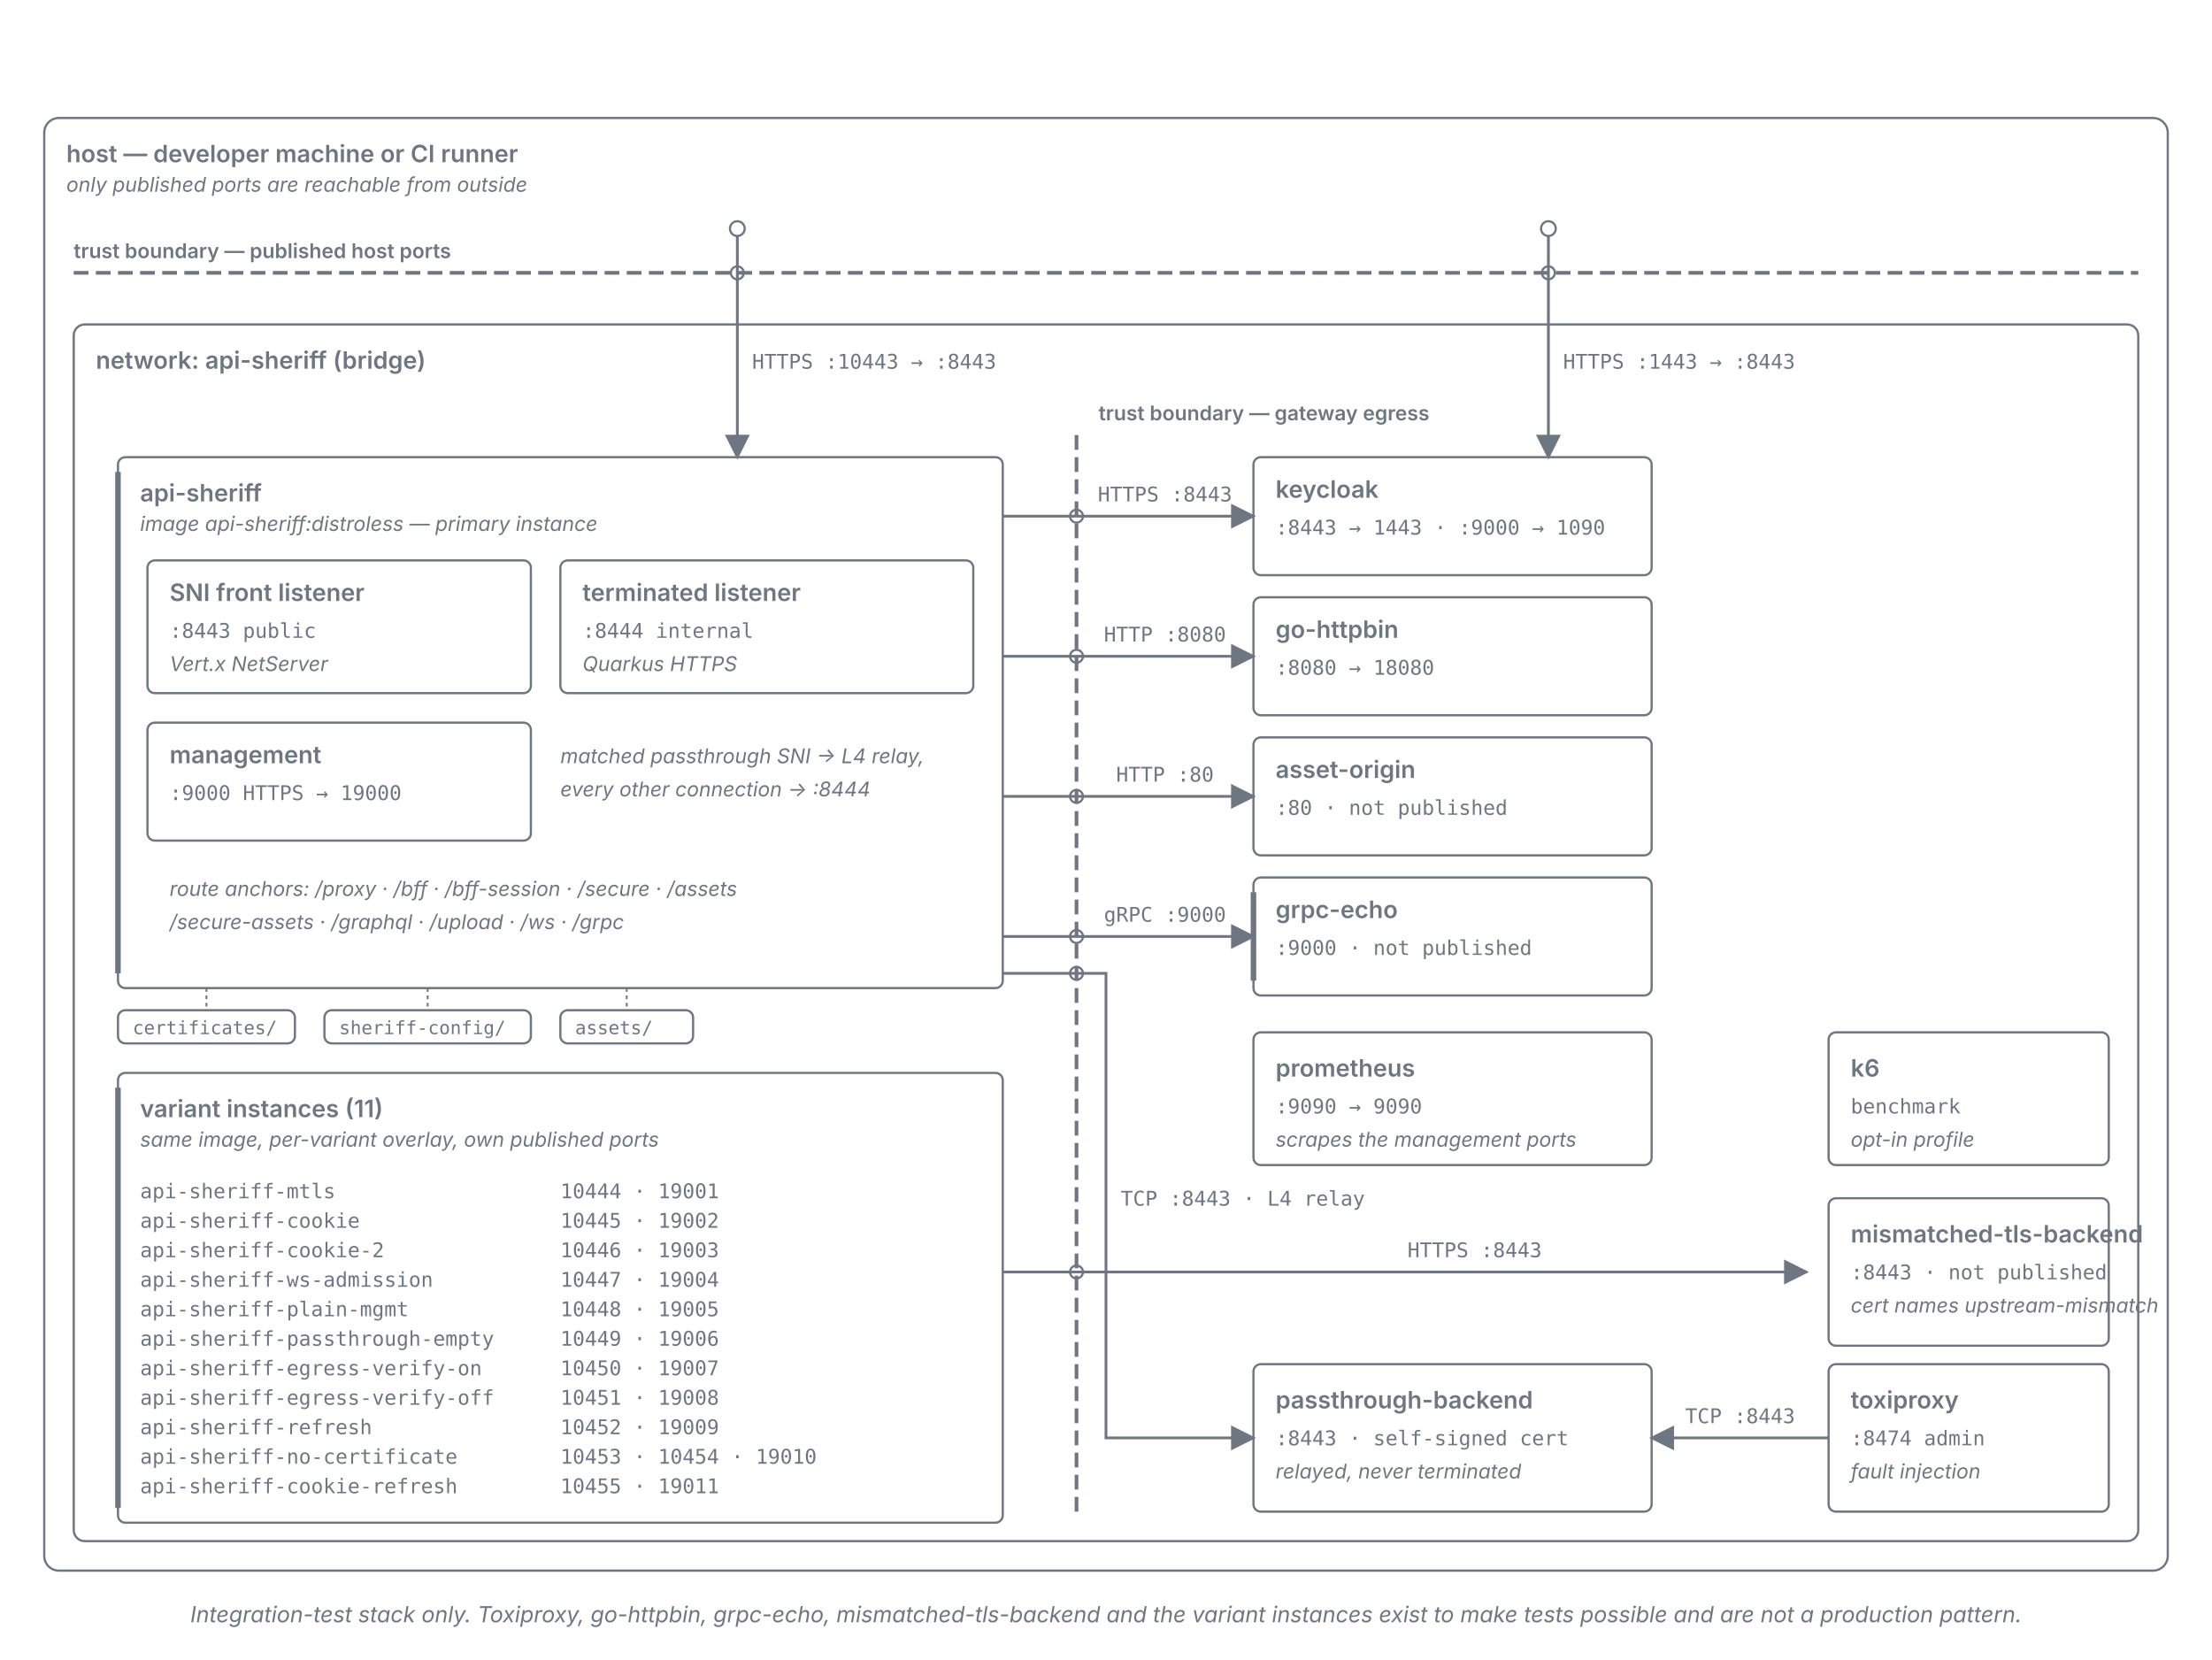
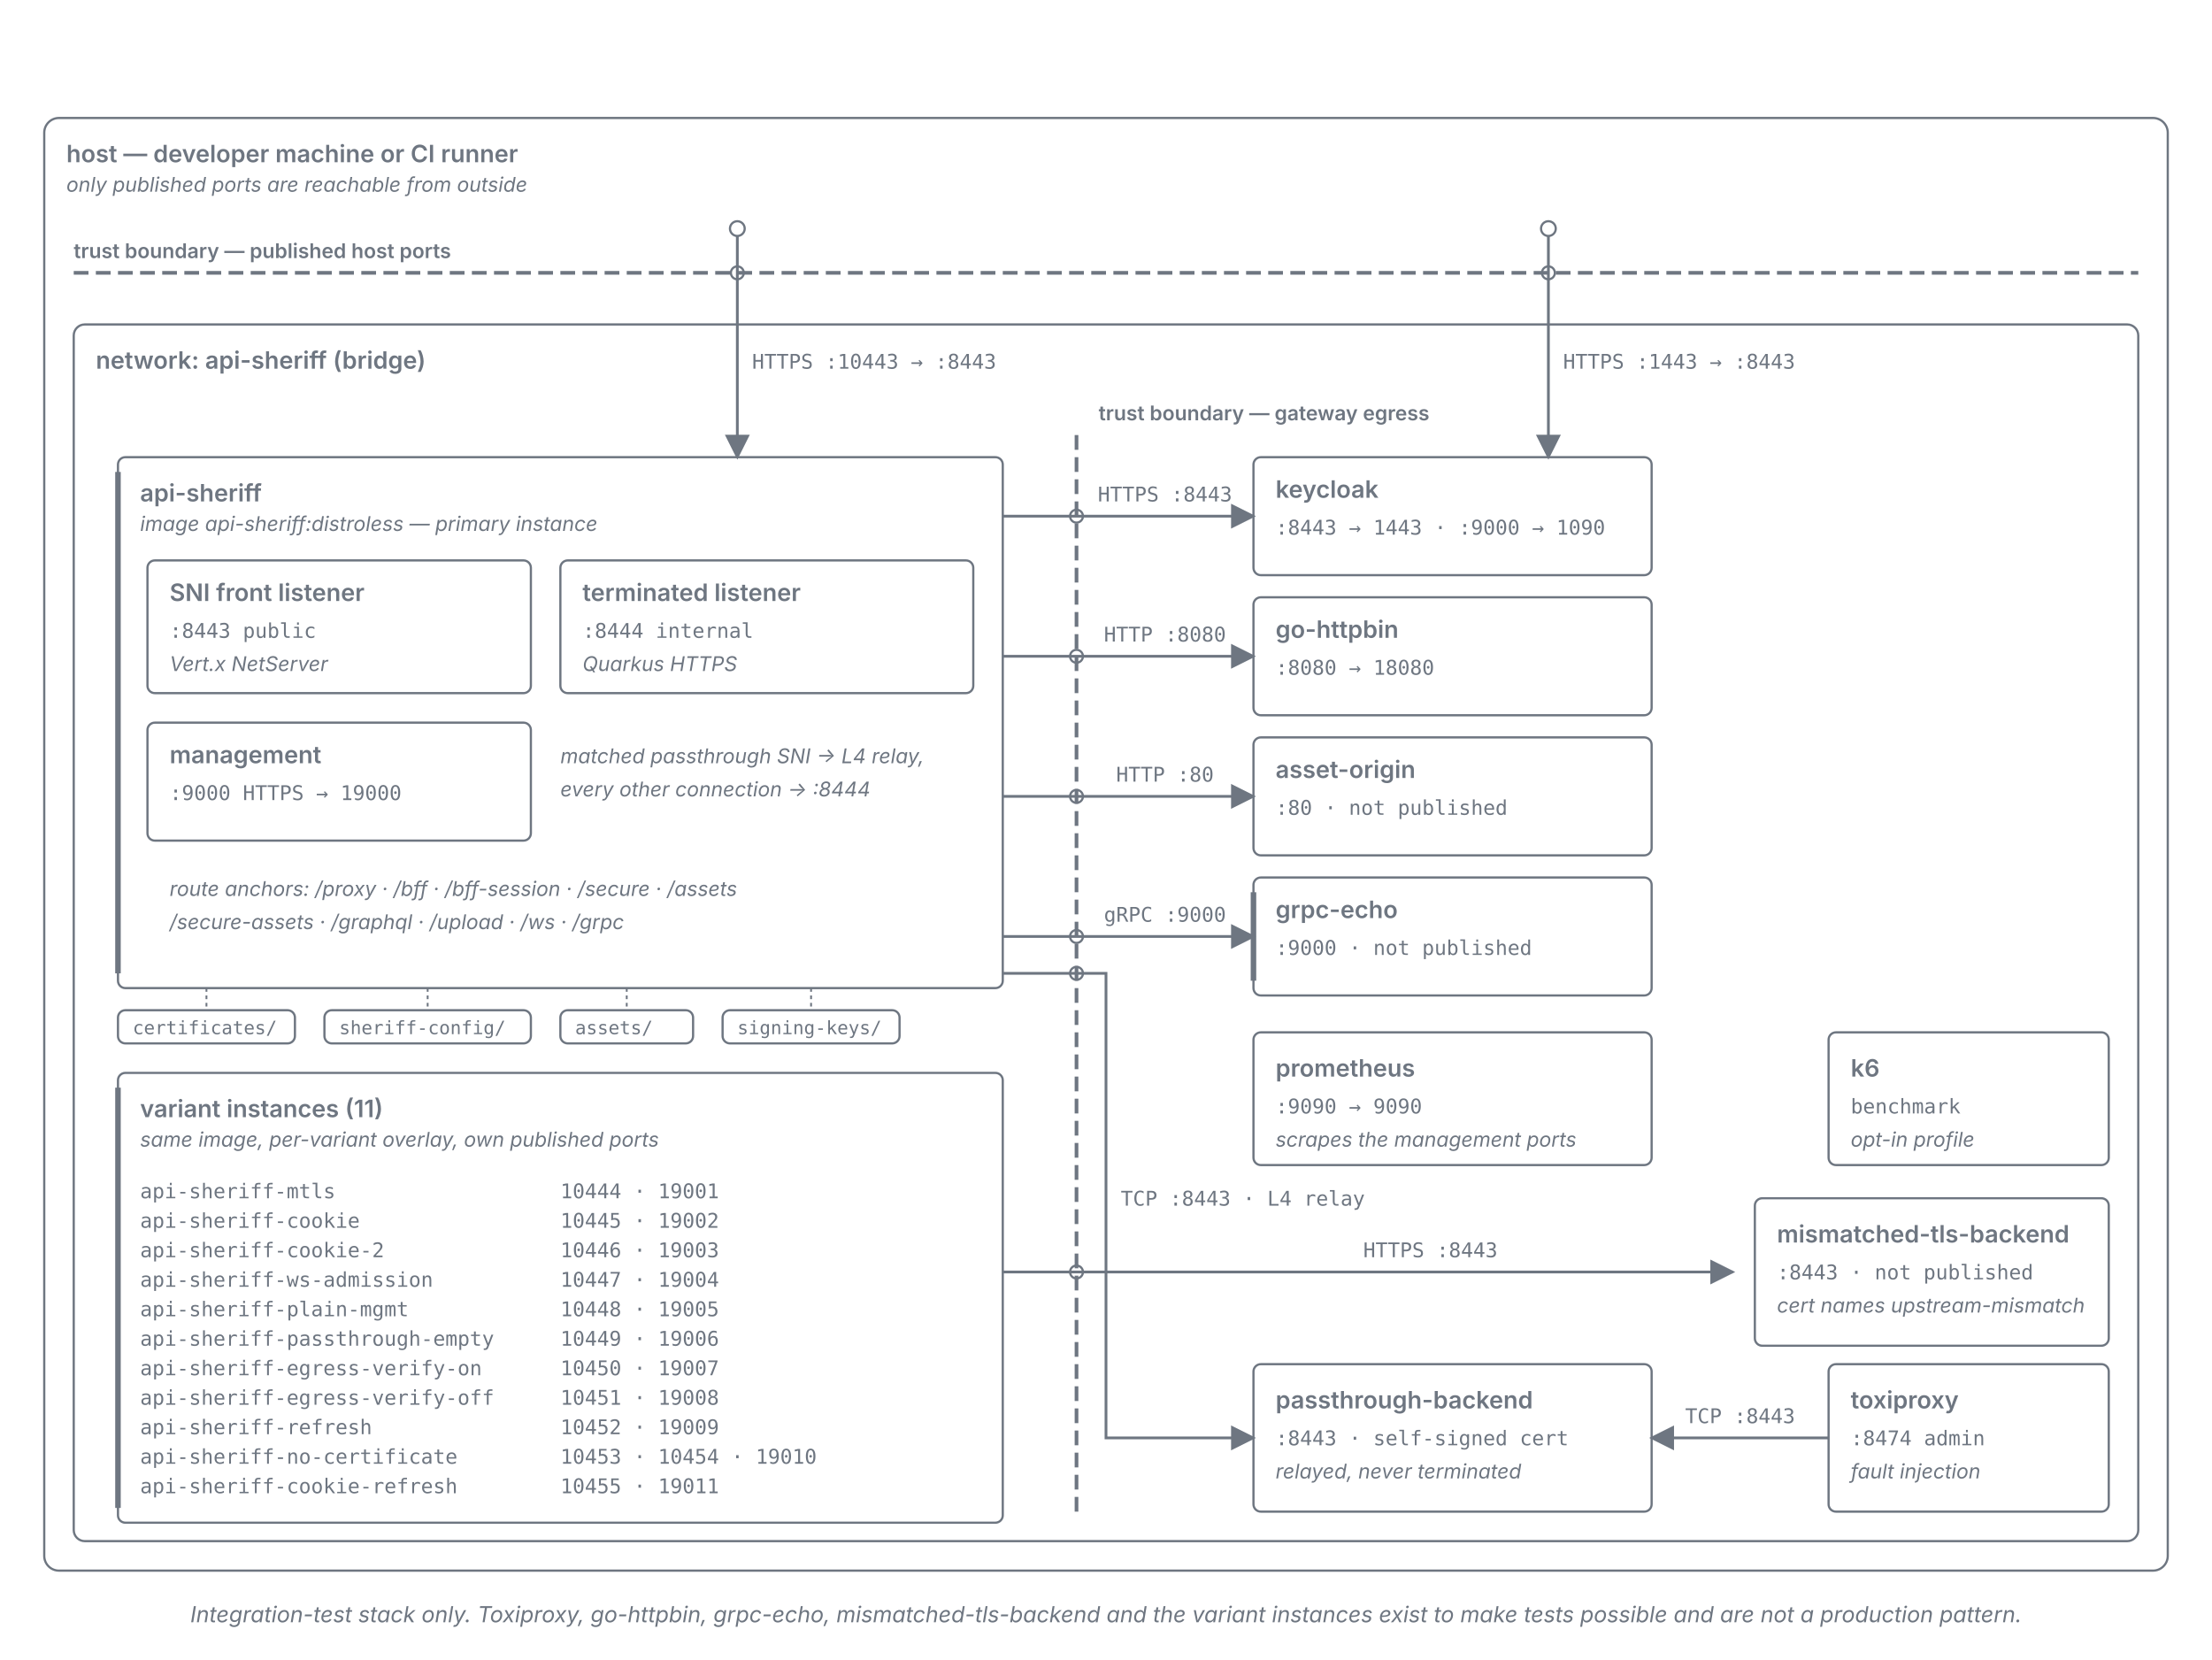
<svg xmlns="http://www.w3.org/2000/svg" viewBox="0 0 1200 900" role="img" aria-labelledby="title desc" font-family="ui-sans-serif, -apple-system, system-ui, 'Segoe UI', sans-serif">
  <defs>
    <marker id="arrow" viewBox="0 0 10 10" refX="9" refY="5" markerWidth="9" markerHeight="9" orient="auto">
      <path d="M0,0 L10,5 L0,10 z" class="arrow-fill" />
    </marker>
    <style>
      .stroke      { stroke: #6e7681; stroke-width: 1.2; fill: none; }
      .encl        { font-size: 13px; font-weight: 600; fill: #6e7681; }
      .encl-sub    { font-size: 11px; fill: #6e7681; font-style: italic; }
      .item        { font-size: 11px; fill: #6e7681; font-family: ui-monospace, "SF Mono", Menlo, Consolas, monospace; }
      .own-bar     { stroke: #6e7681; stroke-width: 3; }
      .trust       { stroke: #6e7681; stroke-width: 2; stroke-dasharray: 8 4; fill: none; }
      .trust-lbl   { font-size: 11px; font-weight: 600; fill: #6e7681; }
      .trust-cross { stroke: #6e7681; stroke-width: 1.2; fill: none; }
      .arrow       { stroke: #6e7681; stroke-width: 1.5; fill: none; }
      .arrow-fill  { fill: #6e7681; }
      .edge-lbl    { font-size: 11px; fill: #6e7681; text-anchor: middle; font-family: ui-monospace, "SF Mono", Menlo, Consolas, monospace; }
      .edge-lbl-l  { font-size: 11px; fill: #6e7681; font-family: ui-monospace, "SF Mono", Menlo, Consolas, monospace; }
      .mount-stem  { stroke: #6e7681; stroke-width: 1; stroke-dasharray: 2 2; fill: none; }
      .mount       { font-size: 10px; fill: #6e7681; font-family: ui-monospace, "SF Mono", Menlo, Consolas, monospace; }
      .caption     { font-size: 12px; fill: #6e7681; text-anchor: middle; font-style: italic; }
    </style>
  </defs>
  <rect class="stroke" x="24" y="64" width="1152" height="788" rx="8" />
  <text x="36" y="88" class="encl">host — developer machine or CI runner</text>
  <text x="36" y="104" class="encl-sub">only published ports are reachable from outside</text>
  <circle class="stroke" cx="400" cy="124" r="4" />
  <circle class="stroke" cx="840" cy="124" r="4" />
  <line class="trust" x1="40" y1="148" x2="1160" y2="148" />
  <text x="40" y="140" class="trust-lbl">trust boundary — published host ports</text>
  <rect class="stroke" x="40" y="176" width="1120" height="660" rx="6" />
  <text x="52" y="200" class="encl">network: api-sheriff (bridge)</text>
  <line class="trust" x1="584" y1="236" x2="584" y2="820" />
  <text x="596" y="228" class="trust-lbl">trust boundary — gateway egress</text>
  <line class="arrow" x1="400" y1="128" x2="400" y2="248" marker-end="url(#arrow)" />
  <text x="408" y="200" class="edge-lbl-l">HTTPS :10443 → :8443</text>
  <circle class="trust-cross" cx="400" cy="148" r="3.5" />
  <line class="arrow" x1="840" y1="128" x2="840" y2="248" marker-end="url(#arrow)" />
  <text x="848" y="200" class="edge-lbl-l">HTTPS :1443 → :8443</text>
  <circle class="trust-cross" cx="840" cy="148" r="3.5" />
  <rect class="stroke" x="64" y="248" width="480" height="288" rx="4" />
  <line class="own-bar" x1="64" y1="256" x2="64" y2="528" />
  <text x="76" y="272" class="encl">api-sheriff</text>
  <text x="76" y="288" class="encl-sub">image api-sheriff:distroless — primary instance</text>
  <rect class="stroke" x="80" y="304" width="208" height="72" rx="4" />
  <text x="92" y="326" class="encl">SNI front listener</text>
  <text x="92" y="346" class="item">:8443 public</text>
  <text x="92" y="364" class="encl-sub">Vert.x NetServer</text>
  <rect class="stroke" x="304" y="304" width="224" height="72" rx="4" />
  <text x="316" y="326" class="encl">terminated listener</text>
  <text x="316" y="346" class="item">:8444 internal</text>
  <text x="316" y="364" class="encl-sub">Quarkus HTTPS</text>
  <rect class="stroke" x="80" y="392" width="208" height="64" rx="4" />
  <text x="92" y="414" class="encl">management</text>
  <text x="92" y="434" class="item">:9000 HTTPS → 19000</text>
  <text x="304" y="414" class="encl-sub">matched passthrough SNI → L4 relay,</text>
  <text x="304" y="432" class="encl-sub">every other connection → :8444</text>
  <text x="92" y="486" class="encl-sub">route anchors: /proxy · /bff · /bff-session · /secure · /assets</text>
  <text x="92" y="504" class="encl-sub">/secure-assets · /graphql · /upload · /ws · /grpc</text>
  <line class="mount-stem" x1="112" y1="536" x2="112" y2="548" />
  <rect class="stroke" x="64" y="548" width="96" height="18" rx="4" />
  <text x="72" y="561" class="mount">certificates/</text>
  <line class="mount-stem" x1="232" y1="536" x2="232" y2="548" />
  <rect class="stroke" x="176" y="548" width="112" height="18" rx="4" />
  <text x="184" y="561" class="mount">sheriff-config/</text>
  <line class="mount-stem" x1="340" y1="536" x2="340" y2="548" />
  <rect class="stroke" x="304" y="548" width="72" height="18" rx="4" />
  <text x="312" y="561" class="mount">assets/</text>
+   <line class="mount-stem" x1="440" y1="536" x2="440" y2="548" />
+   <rect class="stroke" x="392" y="548" width="96" height="18" rx="4" />
+   <text x="400" y="561" class="mount">signing-keys/</text>
  <rect class="stroke" x="64" y="582" width="480" height="244" rx="4" />
  <line class="own-bar" x1="64" y1="590" x2="64" y2="818" />
  <text x="76" y="606" class="encl">variant instances (11)</text>
  <text x="76" y="622" class="encl-sub">same image, per-variant overlay, own published ports</text>
  <text x="76" y="650" class="item">api-sheriff-mtls</text>
  <text x="76" y="666" class="item">api-sheriff-cookie</text>
  <text x="76" y="682" class="item">api-sheriff-cookie-2</text>
  <text x="76" y="698" class="item">api-sheriff-ws-admission</text>
  <text x="76" y="714" class="item">api-sheriff-plain-mgmt</text>
  <text x="76" y="730" class="item">api-sheriff-passthrough-empty</text>
  <text x="76" y="746" class="item">api-sheriff-egress-verify-on</text>
  <text x="76" y="762" class="item">api-sheriff-egress-verify-off</text>
  <text x="76" y="778" class="item">api-sheriff-refresh</text>
  <text x="76" y="794" class="item">api-sheriff-no-certificate</text>
  <text x="76" y="810" class="item">api-sheriff-cookie-refresh</text>
  <text x="304" y="650" class="item">10444 · 19001</text>
  <text x="304" y="666" class="item">10445 · 19002</text>
  <text x="304" y="682" class="item">10446 · 19003</text>
  <text x="304" y="698" class="item">10447 · 19004</text>
  <text x="304" y="714" class="item">10448 · 19005</text>
  <text x="304" y="730" class="item">10449 · 19006</text>
  <text x="304" y="746" class="item">10450 · 19007</text>
  <text x="304" y="762" class="item">10451 · 19008</text>
  <text x="304" y="778" class="item">10452 · 19009</text>
  <text x="304" y="794" class="item">10453 · 10454 · 19010</text>
  <text x="304" y="810" class="item">10455 · 19011</text>
  <rect class="stroke" x="680" y="248" width="216" height="64" rx="4" />
  <text x="692" y="270" class="encl">keycloak</text>
  <text x="692" y="290" class="item">:8443 → 1443 · :9000 → 1090</text>
  <rect class="stroke" x="680" y="324" width="216" height="64" rx="4" />
  <text x="692" y="346" class="encl">go-httpbin</text>
  <text x="692" y="366" class="item">:8080 → 18080</text>
  <rect class="stroke" x="680" y="400" width="216" height="64" rx="4" />
  <text x="692" y="422" class="encl">asset-origin</text>
  <text x="692" y="442" class="item">:80 · not published</text>
  <rect class="stroke" x="680" y="476" width="216" height="64" rx="4" />
  <line class="own-bar" x1="680" y1="484" x2="680" y2="532" />
  <text x="692" y="498" class="encl">grpc-echo</text>
  <text x="692" y="518" class="item">:9000 · not published</text>
  <line class="arrow" x1="544" y1="280" x2="680" y2="280" marker-end="url(#arrow)" />
  <text x="632" y="272" class="edge-lbl">HTTPS :8443</text>
  <circle class="trust-cross" cx="584" cy="280" r="3.5" />
  <line class="arrow" x1="544" y1="356" x2="680" y2="356" marker-end="url(#arrow)" />
  <text x="632" y="348" class="edge-lbl">HTTP :8080</text>
  <circle class="trust-cross" cx="584" cy="356" r="3.5" />
  <line class="arrow" x1="544" y1="432" x2="680" y2="432" marker-end="url(#arrow)" />
  <text x="632" y="424" class="edge-lbl">HTTP :80</text>
  <circle class="trust-cross" cx="584" cy="432" r="3.5" />
  <line class="arrow" x1="544" y1="508" x2="680" y2="508" marker-end="url(#arrow)" />
  <text x="632" y="500" class="edge-lbl">gRPC :9000</text>
  <circle class="trust-cross" cx="584" cy="508" r="3.5" />
  <rect class="stroke" x="680" y="560" width="216" height="72" rx="4" />
  <text x="692" y="584" class="encl">prometheus</text>
  <text x="692" y="604" class="item">:9090 → 9090</text>
  <text x="692" y="622" class="encl-sub">scrapes the management ports</text>
  <rect class="stroke" x="992" y="560" width="152" height="72" rx="4" />
  <text x="1004" y="584" class="encl">k6</text>
  <text x="1004" y="604" class="item">benchmark</text>
  <text x="1004" y="622" class="encl-sub">opt-in profile</text>
  <rect class="stroke" x="680" y="740" width="216" height="80" rx="4" />
  <text x="692" y="764" class="encl">passthrough-backend</text>
  <text x="692" y="784" class="item">:8443 · self-signed cert</text>
  <text x="692" y="802" class="encl-sub">relayed, never terminated</text>
-   <rect class="stroke" x="992" y="650" width="152" height="80" rx="4" />
-   <text x="1004" y="674" class="encl">mismatched-tls-backend</text>
-   <text x="1004" y="694" class="item">:8443 · not published</text>
-   <text x="1004" y="712" class="encl-sub">cert names upstream-mismatch</text>
-   <line class="arrow" x1="544" y1="690" x2="980" y2="690" marker-end="url(#arrow)" />
-   <text x="800" y="682" class="edge-lbl">HTTPS :8443</text>
+   <rect class="stroke" x="952" y="650" width="192" height="80" rx="4" />
+   <text x="964" y="674" class="encl">mismatched-tls-backend</text>
+   <text x="964" y="694" class="item">:8443 · not published</text>
+   <text x="964" y="712" class="encl-sub">cert names upstream-mismatch</text>
+   <line class="arrow" x1="544" y1="690" x2="940" y2="690" marker-end="url(#arrow)" />
+   <text x="776" y="682" class="edge-lbl">HTTPS :8443</text>
  <circle class="trust-cross" cx="584" cy="690" r="3.5" />
  <rect class="stroke" x="992" y="740" width="152" height="80" rx="4" />
  <text x="1004" y="764" class="encl">toxiproxy</text>
  <text x="1004" y="784" class="item">:8474 admin</text>
  <text x="1004" y="802" class="encl-sub">fault injection</text>
  <polyline class="arrow" points="544,528 600,528 600,780 680,780" marker-end="url(#arrow)" />
  <text x="608" y="654" class="edge-lbl-l">TCP :8443 · L4 relay</text>
  <circle class="trust-cross" cx="584" cy="528" r="3.5" />
  <line class="arrow" x1="992" y1="780" x2="896" y2="780" marker-end="url(#arrow)" />
  <text x="944" y="772" class="edge-lbl">TCP :8443</text>
  <text x="600" y="880" class="caption">Integration-test stack only. Toxiproxy, go-httpbin, grpc-echo, mismatched-tls-backend and the variant instances exist to make tests possible and are not a production pattern.</text>
</svg>
